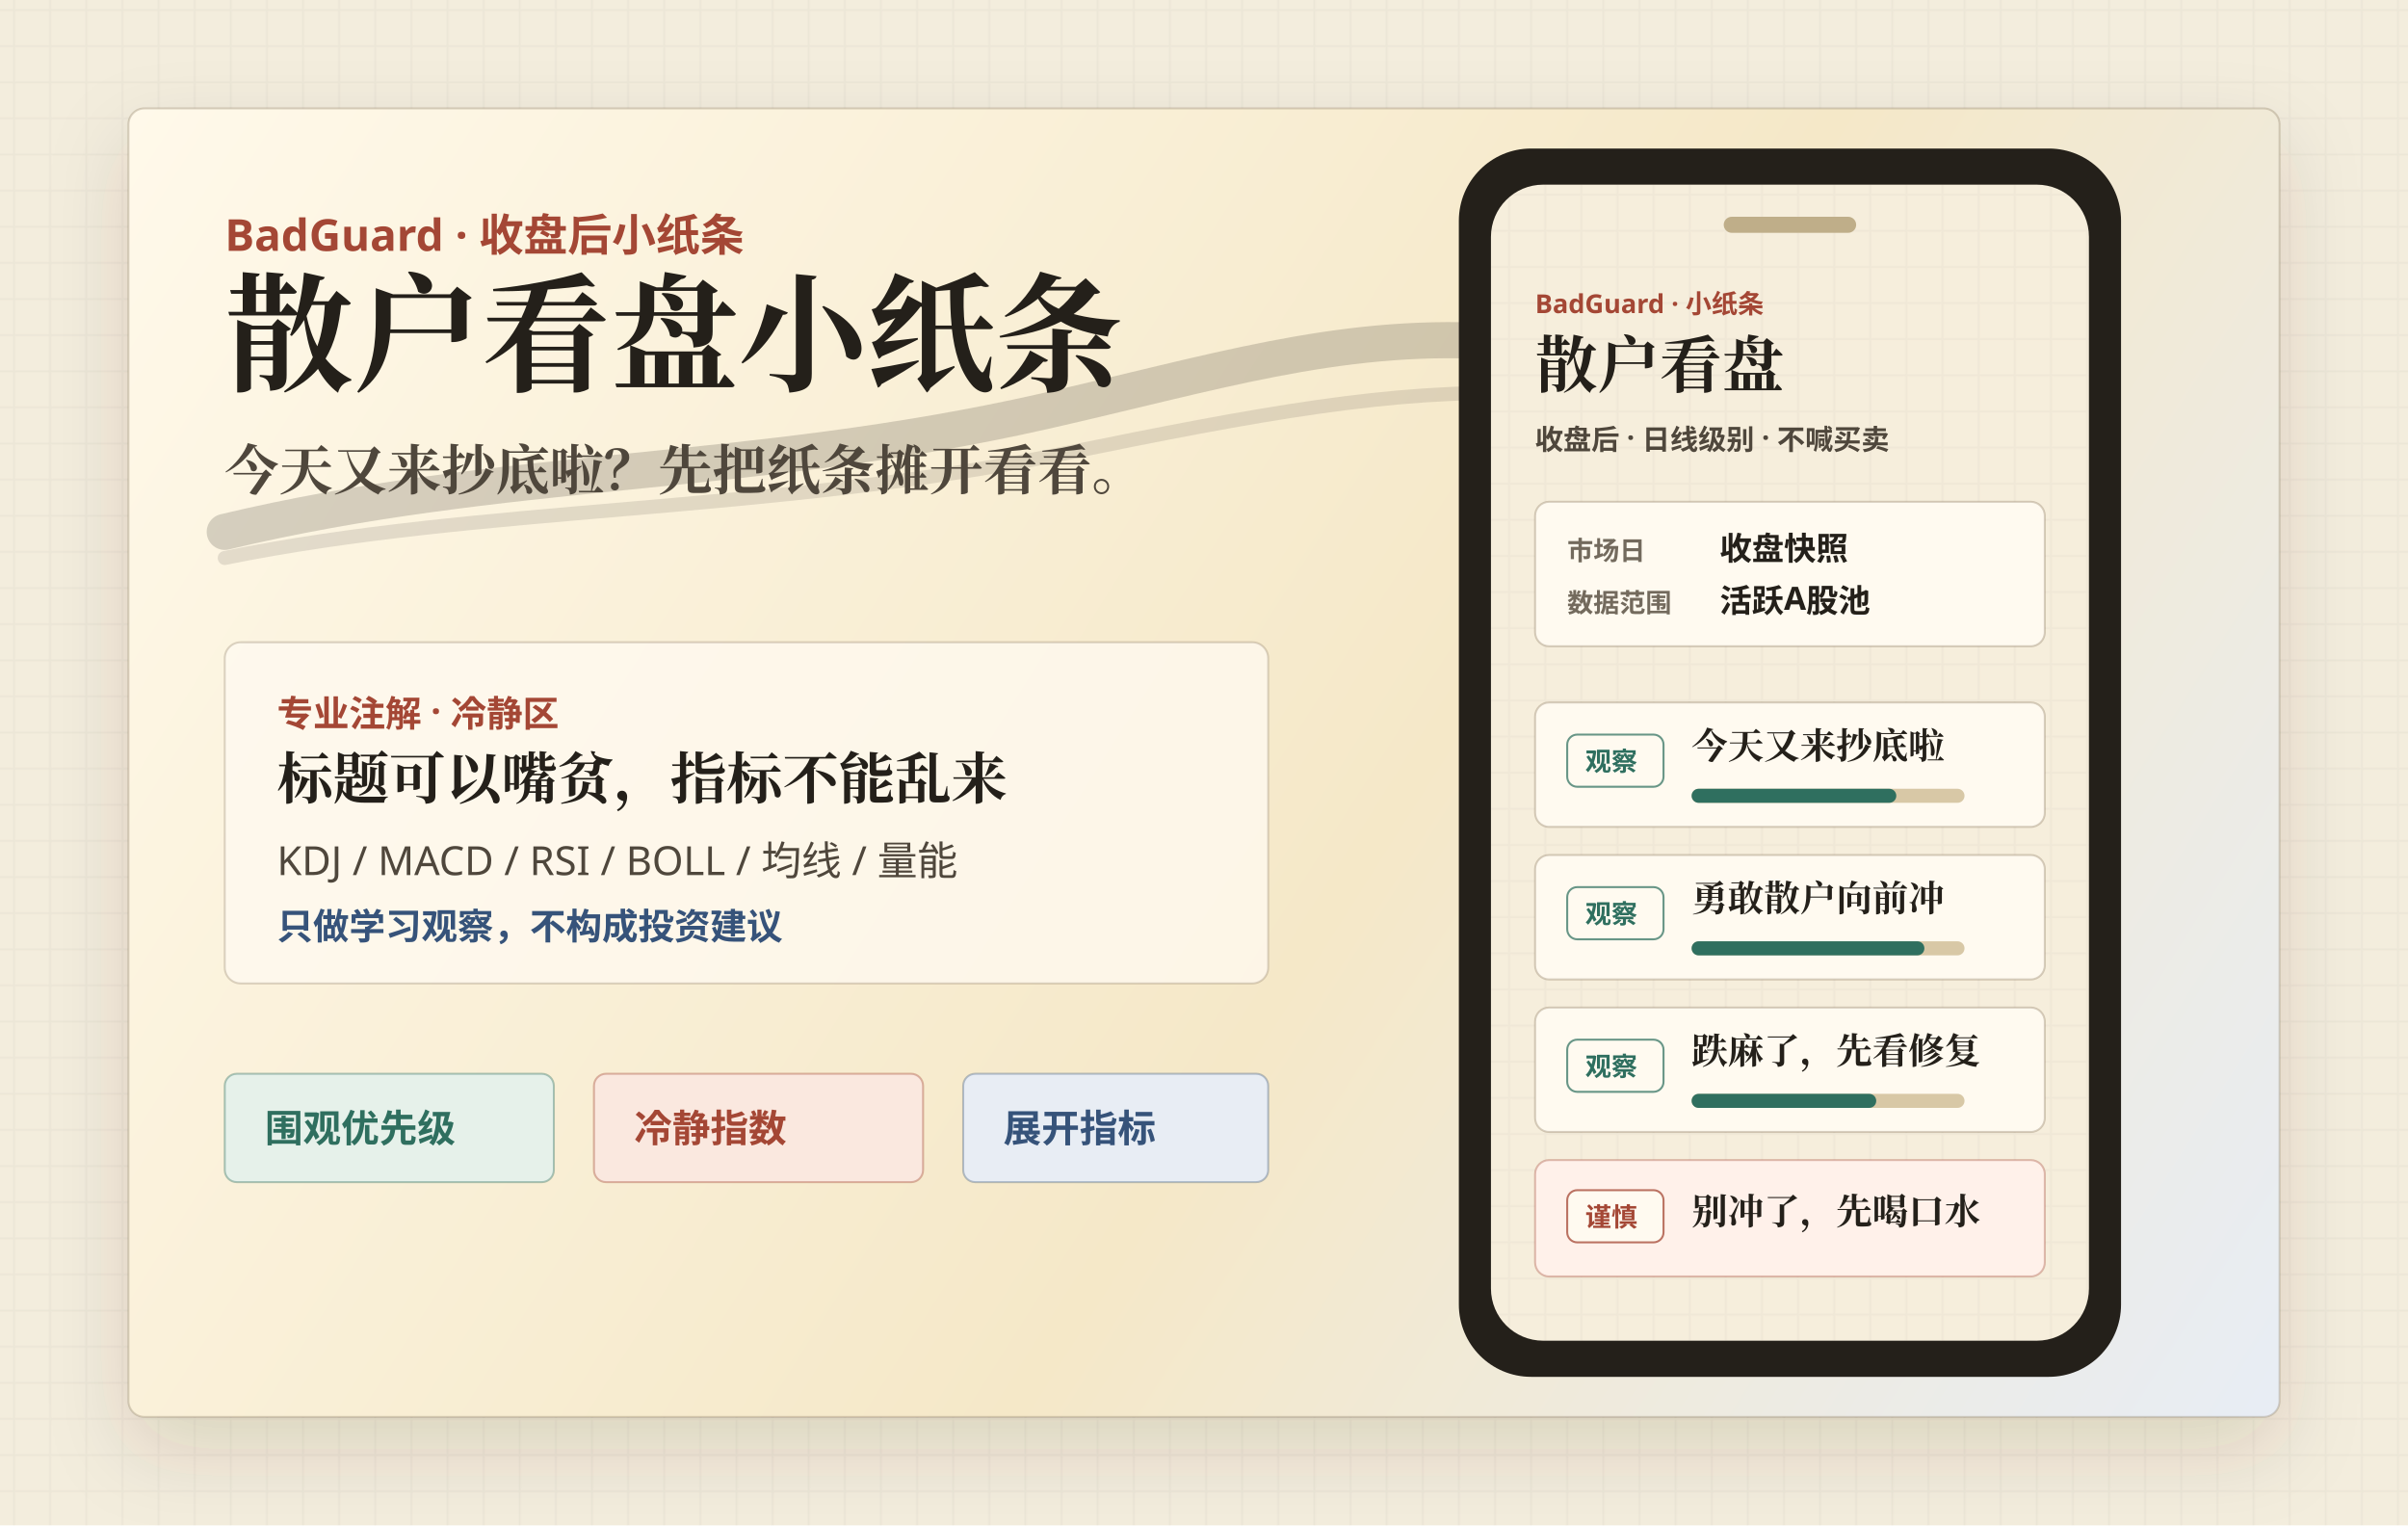
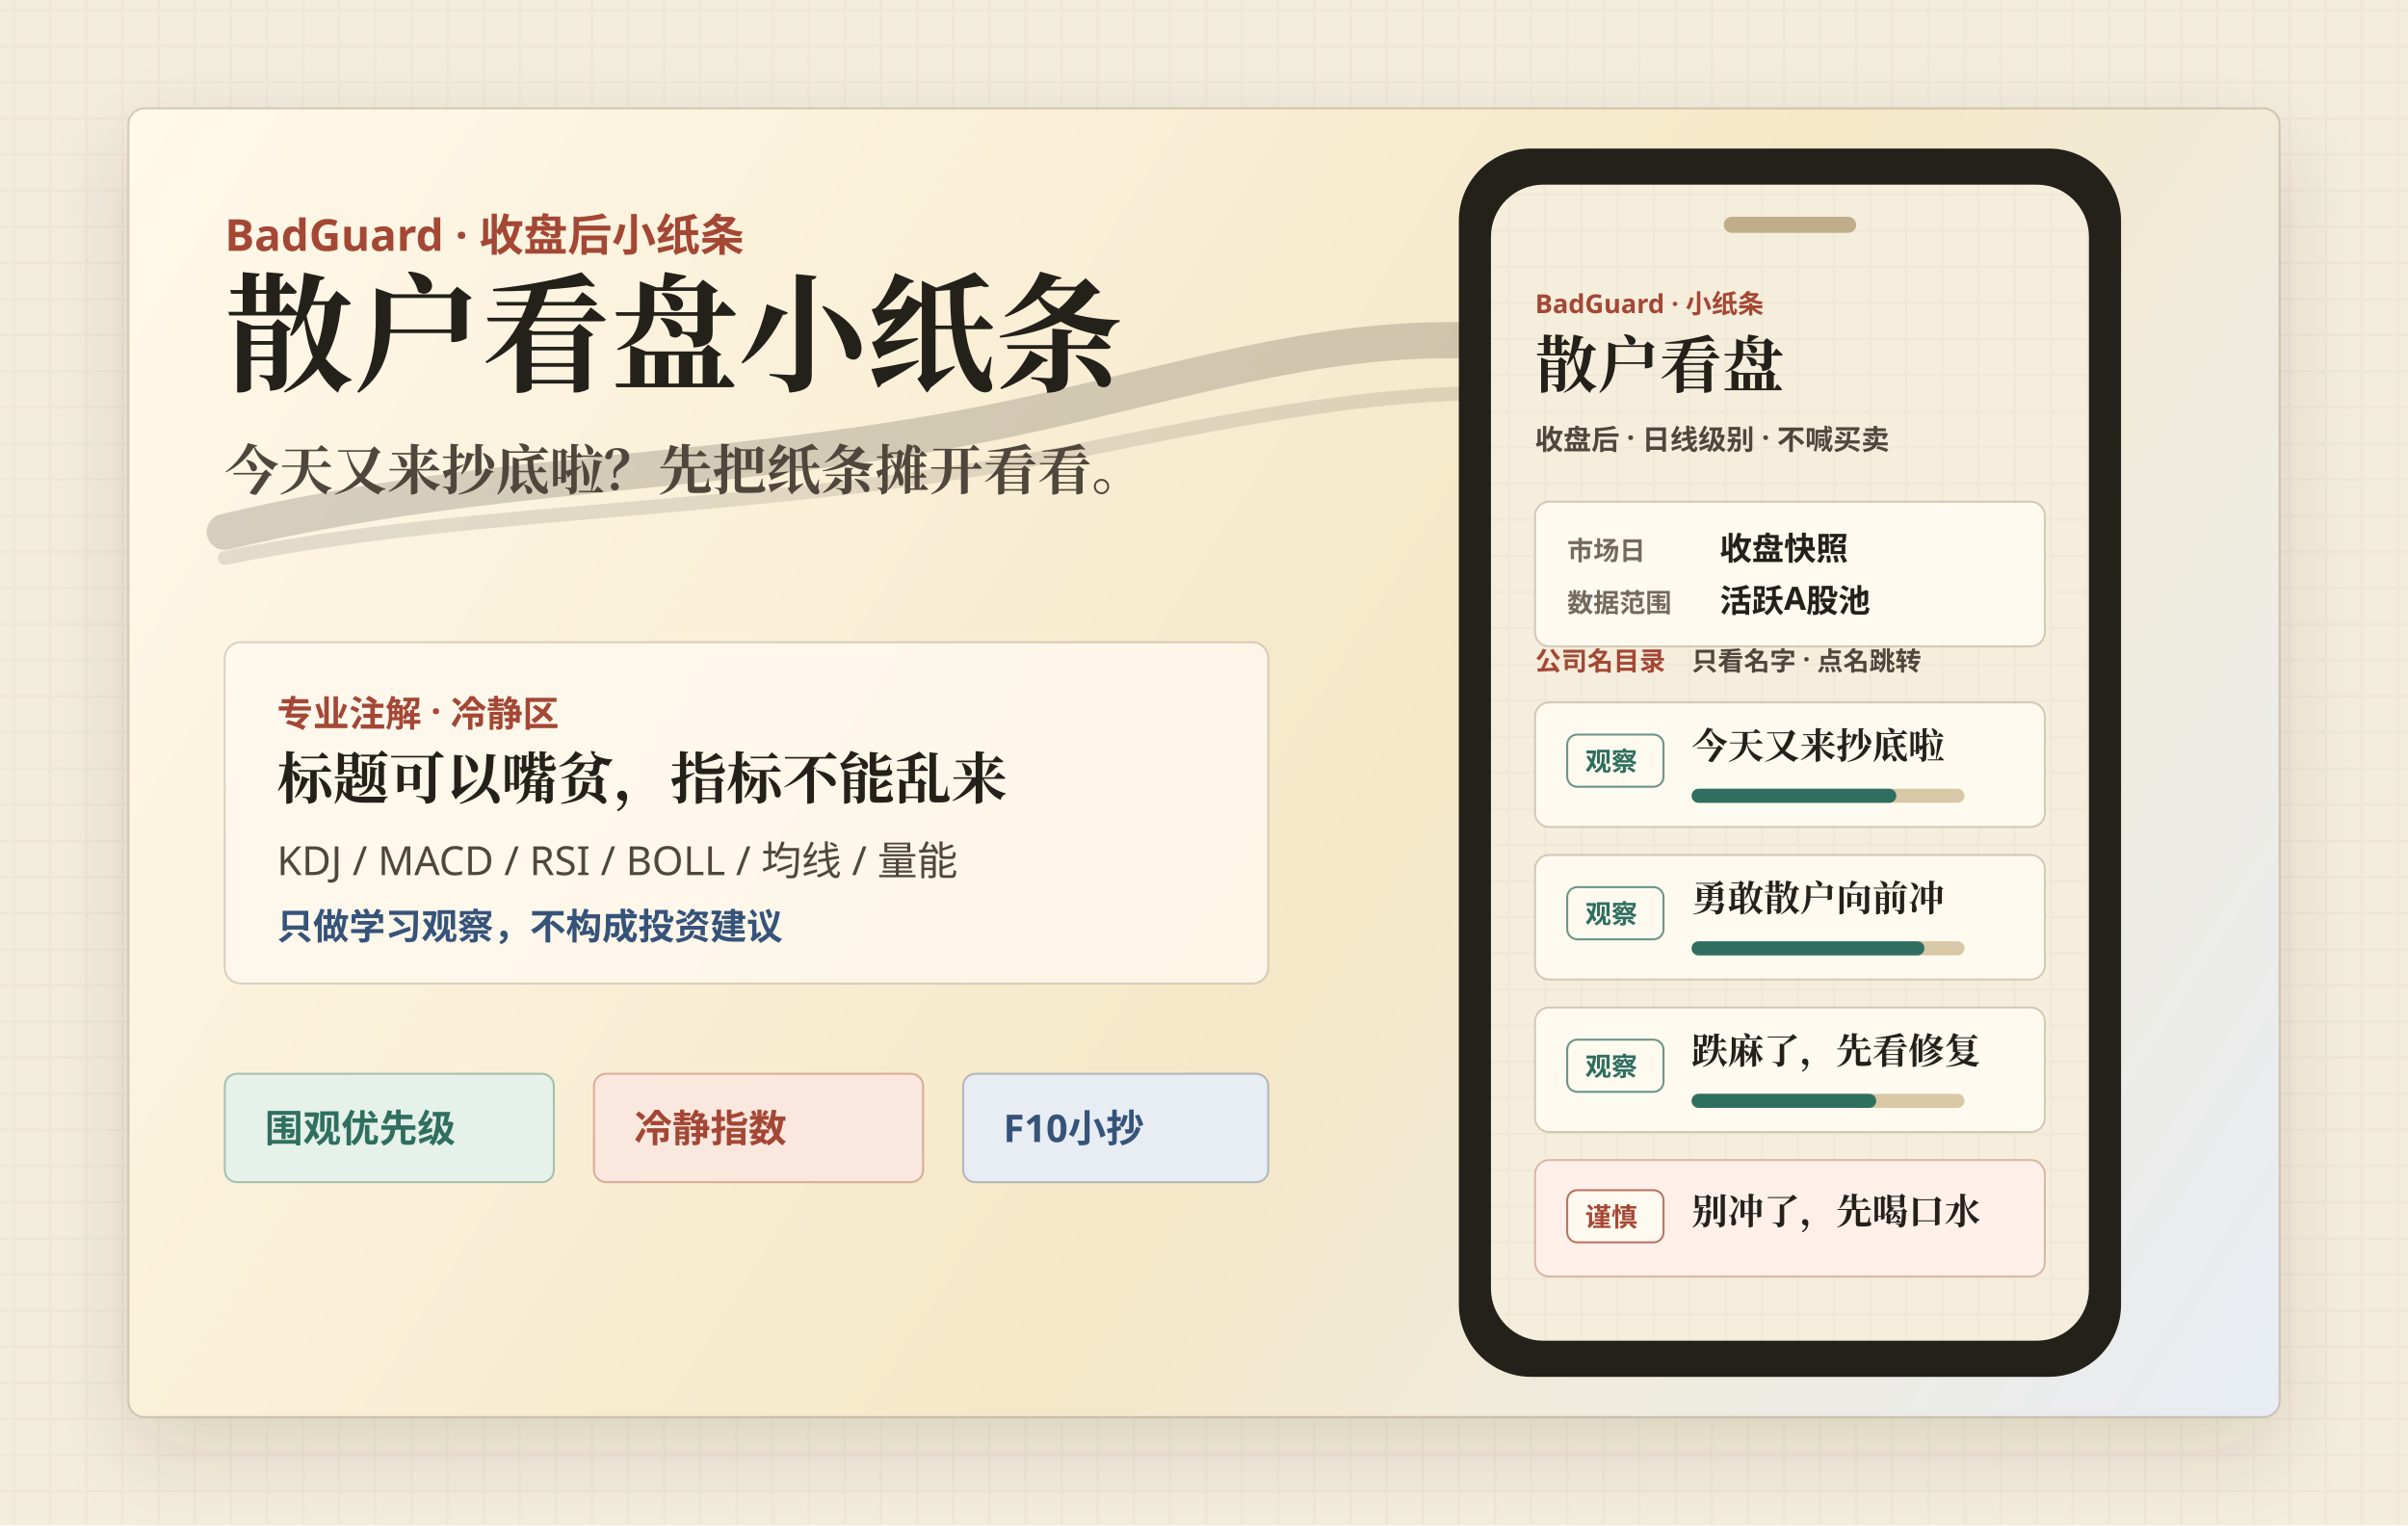
<svg xmlns="http://www.w3.org/2000/svg" width="1200" height="760" viewBox="0 0 1200 760" fill="none" role="img" aria-labelledby="title desc">
  <defs>
    <pattern id="fiber" width="18" height="18" patternUnits="userSpaceOnUse">
      <path d="M0 5H18M7 0V18" stroke="#2D2317" stroke-opacity="0.045" stroke-width="1" />
    </pattern>
    <linearGradient id="paper" x1="72" y1="44" x2="1120" y2="710" gradientUnits="userSpaceOnUse">
      <stop stop-color="#FFF9EA" />
      <stop offset="0.58" stop-color="#F5E8C8" />
      <stop offset="1" stop-color="#E8EDF4" />
    </linearGradient>
    <filter id="softShadow" x="-20%" y="-20%" width="140%" height="140%">
      <feDropShadow dx="0" dy="16" stdDeviation="20" flood-color="#3C2B14" flood-opacity="0.14" />
    </filter>
  </defs>
  <rect width="1200" height="760" fill="#F3EDDD" />
  <rect width="1200" height="760" fill="url(#fiber)" opacity="0.7" />
  <rect x="64" y="54" width="1072" height="652" rx="8" fill="url(#paper)" stroke="#6F5B3F" stroke-opacity="0.25" filter="url(#softShadow)" />
  <path d="M112 265C250 232 374 238 520 205C604 186 666 166 742 170" stroke="#24201A" stroke-opacity="0.18" stroke-width="18" stroke-linecap="round" />
  <path d="M112 278C240 252 382 256 530 226C628 206 693 194 760 196" stroke="#24201A" stroke-opacity="0.12" stroke-width="7" stroke-linecap="round" />
  <text x="112" y="125" fill="#A44735" font-family="PingFang SC, Microsoft YaHei, sans-serif" font-size="22" font-weight="900">BadGuard · 收盘后小纸条</text>
  <text x="112" y="190" fill="#24201A" font-family="Songti SC, Noto Serif CJK SC, serif" font-size="64" font-weight="900">散户看盘小纸条</text>
  <text x="112" y="244" fill="#4F473C" font-family="Songti SC, Noto Serif CJK SC, serif" font-size="27" font-weight="700">今天又来抄底啦？先把纸条摊开看看。</text>
  <g transform="translate(112 320)">
    <rect width="520" height="170" rx="8" fill="#FFFAF0" fill-opacity="0.76" stroke="#6F5B3F" stroke-opacity="0.24" />
    <text x="26" y="42" fill="#A44735" font-family="PingFang SC, Microsoft YaHei, sans-serif" font-size="18" font-weight="900">专业注解 · 冷静区</text>
    <text x="26" y="78" fill="#24201A" font-family="Songti SC, Noto Serif CJK SC, serif" font-size="28" font-weight="900">标题可以嘴贫，指标不能乱来</text>
    <text x="26" y="116" fill="#4F473C" font-family="PingFang SC, Microsoft YaHei, sans-serif" font-size="20">KDJ / MACD / RSI / BOLL / 均线 / 量能</text>
    <text x="26" y="148" fill="#36537A" font-family="PingFang SC, Microsoft YaHei, sans-serif" font-size="18" font-weight="800">只做学习观察，不构成投资建议</text>
  </g>
  <g transform="translate(112 535)">
    <rect width="164" height="54" rx="6" fill="#E6F1EA" stroke="#2F6F5F" stroke-opacity="0.38" />
    <text x="20" y="34" fill="#2F6F5F" font-family="PingFang SC, Microsoft YaHei, sans-serif" font-size="19" font-weight="900">围观优先级</text>
  </g>
  <g transform="translate(296 535)">
    <rect width="164" height="54" rx="6" fill="#FAE8DF" stroke="#A44735" stroke-opacity="0.38" />
    <text x="20" y="34" fill="#A44735" font-family="PingFang SC, Microsoft YaHei, sans-serif" font-size="19" font-weight="900">冷静指数</text>
  </g>
  <g transform="translate(480 535)">
    <rect width="152" height="54" rx="6" fill="#E8EDF4" stroke="#36537A" stroke-opacity="0.34" />
-     <text x="20" y="34" fill="#36537A" font-family="PingFang SC, Microsoft YaHei, sans-serif" font-size="19" font-weight="900">展开指标</text>
+     <text x="20" y="34" fill="#36537A" font-family="PingFang SC, Microsoft YaHei, sans-serif" font-size="19" font-weight="900">F10小抄</text>
  </g>
  <g transform="translate(727 74)">
    <rect x="0" y="0" width="330" height="612" rx="36" fill="#24201A" />
    <rect x="16" y="18" width="298" height="576" rx="26" fill="#F6EEDC" />
    <rect x="16" y="18" width="298" height="576" rx="26" fill="url(#fiber)" opacity="0.65" />
    <rect x="132" y="34" width="66" height="8" rx="4" fill="#BFAE89" />
    <text x="38" y="82" fill="#A44735" font-family="PingFang SC, Microsoft YaHei, sans-serif" font-size="13" font-weight="900">BadGuard · 小纸条</text>
    <text x="38" y="119" fill="#24201A" font-family="Songti SC, Noto Serif CJK SC, serif" font-size="31" font-weight="900">散户看盘</text>
    <text x="38" y="150" fill="#4F473C" font-family="PingFang SC, Microsoft YaHei, sans-serif" font-size="14" font-weight="700">收盘后 · 日线级别 · 不喊买卖</text>
    <g transform="translate(38 176)">
      <rect width="254" height="72" rx="7" fill="#FFFAF0" stroke="#6F5B3F" stroke-opacity="0.28" />
      <text x="16" y="29" fill="#736A5D" font-family="PingFang SC, Microsoft YaHei, sans-serif" font-size="13" font-weight="800">市场日</text>
      <text x="92" y="29" fill="#24201A" font-family="PingFang SC, Microsoft YaHei, sans-serif" font-size="16" font-weight="900">收盘快照</text>
      <text x="16" y="55" fill="#736A5D" font-family="PingFang SC, Microsoft YaHei, sans-serif" font-size="13" font-weight="800">数据范围</text>
      <text x="92" y="55" fill="#24201A" font-family="PingFang SC, Microsoft YaHei, sans-serif" font-size="16" font-weight="900">活跃A股池</text>
+     </g>
+     <g transform="translate(38 260)">
+       <text x="0" y="0" fill="#A44735" font-family="PingFang SC, Microsoft YaHei, sans-serif" font-size="13" font-weight="900">公司名目录</text>
+       <text x="78" y="0" fill="#4F473C" font-family="PingFang SC, Microsoft YaHei, sans-serif" font-size="13" font-weight="800">只看名字 · 点名跳转</text>
    </g>
    <g transform="translate(38 276)">
      <rect width="254" height="62" rx="7" fill="#FFFAF0" stroke="#6F5B3F" stroke-opacity="0.28" />
      <rect x="16" y="16" width="48" height="26" rx="5" fill="#FFFAF0" stroke="#2F6F5F" stroke-opacity="0.72" />
      <text x="25" y="34" fill="#2F6F5F" font-family="PingFang SC, Microsoft YaHei, sans-serif" font-size="13" font-weight="900">观察</text>
      <text x="78" y="28" fill="#24201A" font-family="Songti SC, Noto Serif CJK SC, serif" font-size="18" font-weight="900">今天又来抄底啦</text>
      <rect x="78" y="43" width="136" height="7" rx="3.5" fill="#D8C8A6" />
      <rect x="78" y="43" width="102" height="7" rx="3.5" fill="#2F6F5F" />
    </g>
    <g transform="translate(38 352)">
      <rect width="254" height="62" rx="7" fill="#FFFAF0" stroke="#6F5B3F" stroke-opacity="0.28" />
      <rect x="16" y="16" width="48" height="26" rx="5" fill="#FFFAF0" stroke="#2F6F5F" stroke-opacity="0.72" />
      <text x="25" y="34" fill="#2F6F5F" font-family="PingFang SC, Microsoft YaHei, sans-serif" font-size="13" font-weight="900">观察</text>
      <text x="78" y="28" fill="#24201A" font-family="Songti SC, Noto Serif CJK SC, serif" font-size="18" font-weight="900">勇敢散户向前冲</text>
      <rect x="78" y="43" width="136" height="7" rx="3.5" fill="#D8C8A6" />
      <rect x="78" y="43" width="116" height="7" rx="3.5" fill="#2F6F5F" />
    </g>
    <g transform="translate(38 428)">
      <rect width="254" height="62" rx="7" fill="#FFFAF0" stroke="#6F5B3F" stroke-opacity="0.28" />
      <rect x="16" y="16" width="48" height="26" rx="5" fill="#FFFAF0" stroke="#2F6F5F" stroke-opacity="0.72" />
      <text x="25" y="34" fill="#2F6F5F" font-family="PingFang SC, Microsoft YaHei, sans-serif" font-size="13" font-weight="900">观察</text>
      <text x="78" y="28" fill="#24201A" font-family="Songti SC, Noto Serif CJK SC, serif" font-size="18" font-weight="900">跌麻了，先看修复</text>
      <rect x="78" y="43" width="136" height="7" rx="3.5" fill="#D8C8A6" />
      <rect x="78" y="43" width="92" height="7" rx="3.5" fill="#2F6F5F" />
    </g>
    <g transform="translate(38 504)">
      <rect width="254" height="58" rx="7" fill="#FFF1EA" stroke="#A44735" stroke-opacity="0.34" />
      <rect x="16" y="15" width="48" height="26" rx="5" fill="#FFFAF0" stroke="#A44735" stroke-opacity="0.75" />
      <text x="25" y="33" fill="#A44735" font-family="PingFang SC, Microsoft YaHei, sans-serif" font-size="13" font-weight="900">谨慎</text>
      <text x="78" y="32" fill="#24201A" font-family="Songti SC, Noto Serif CJK SC, serif" font-size="18" font-weight="900">别冲了，先喝口水</text>
    </g>
  </g>
</svg>
